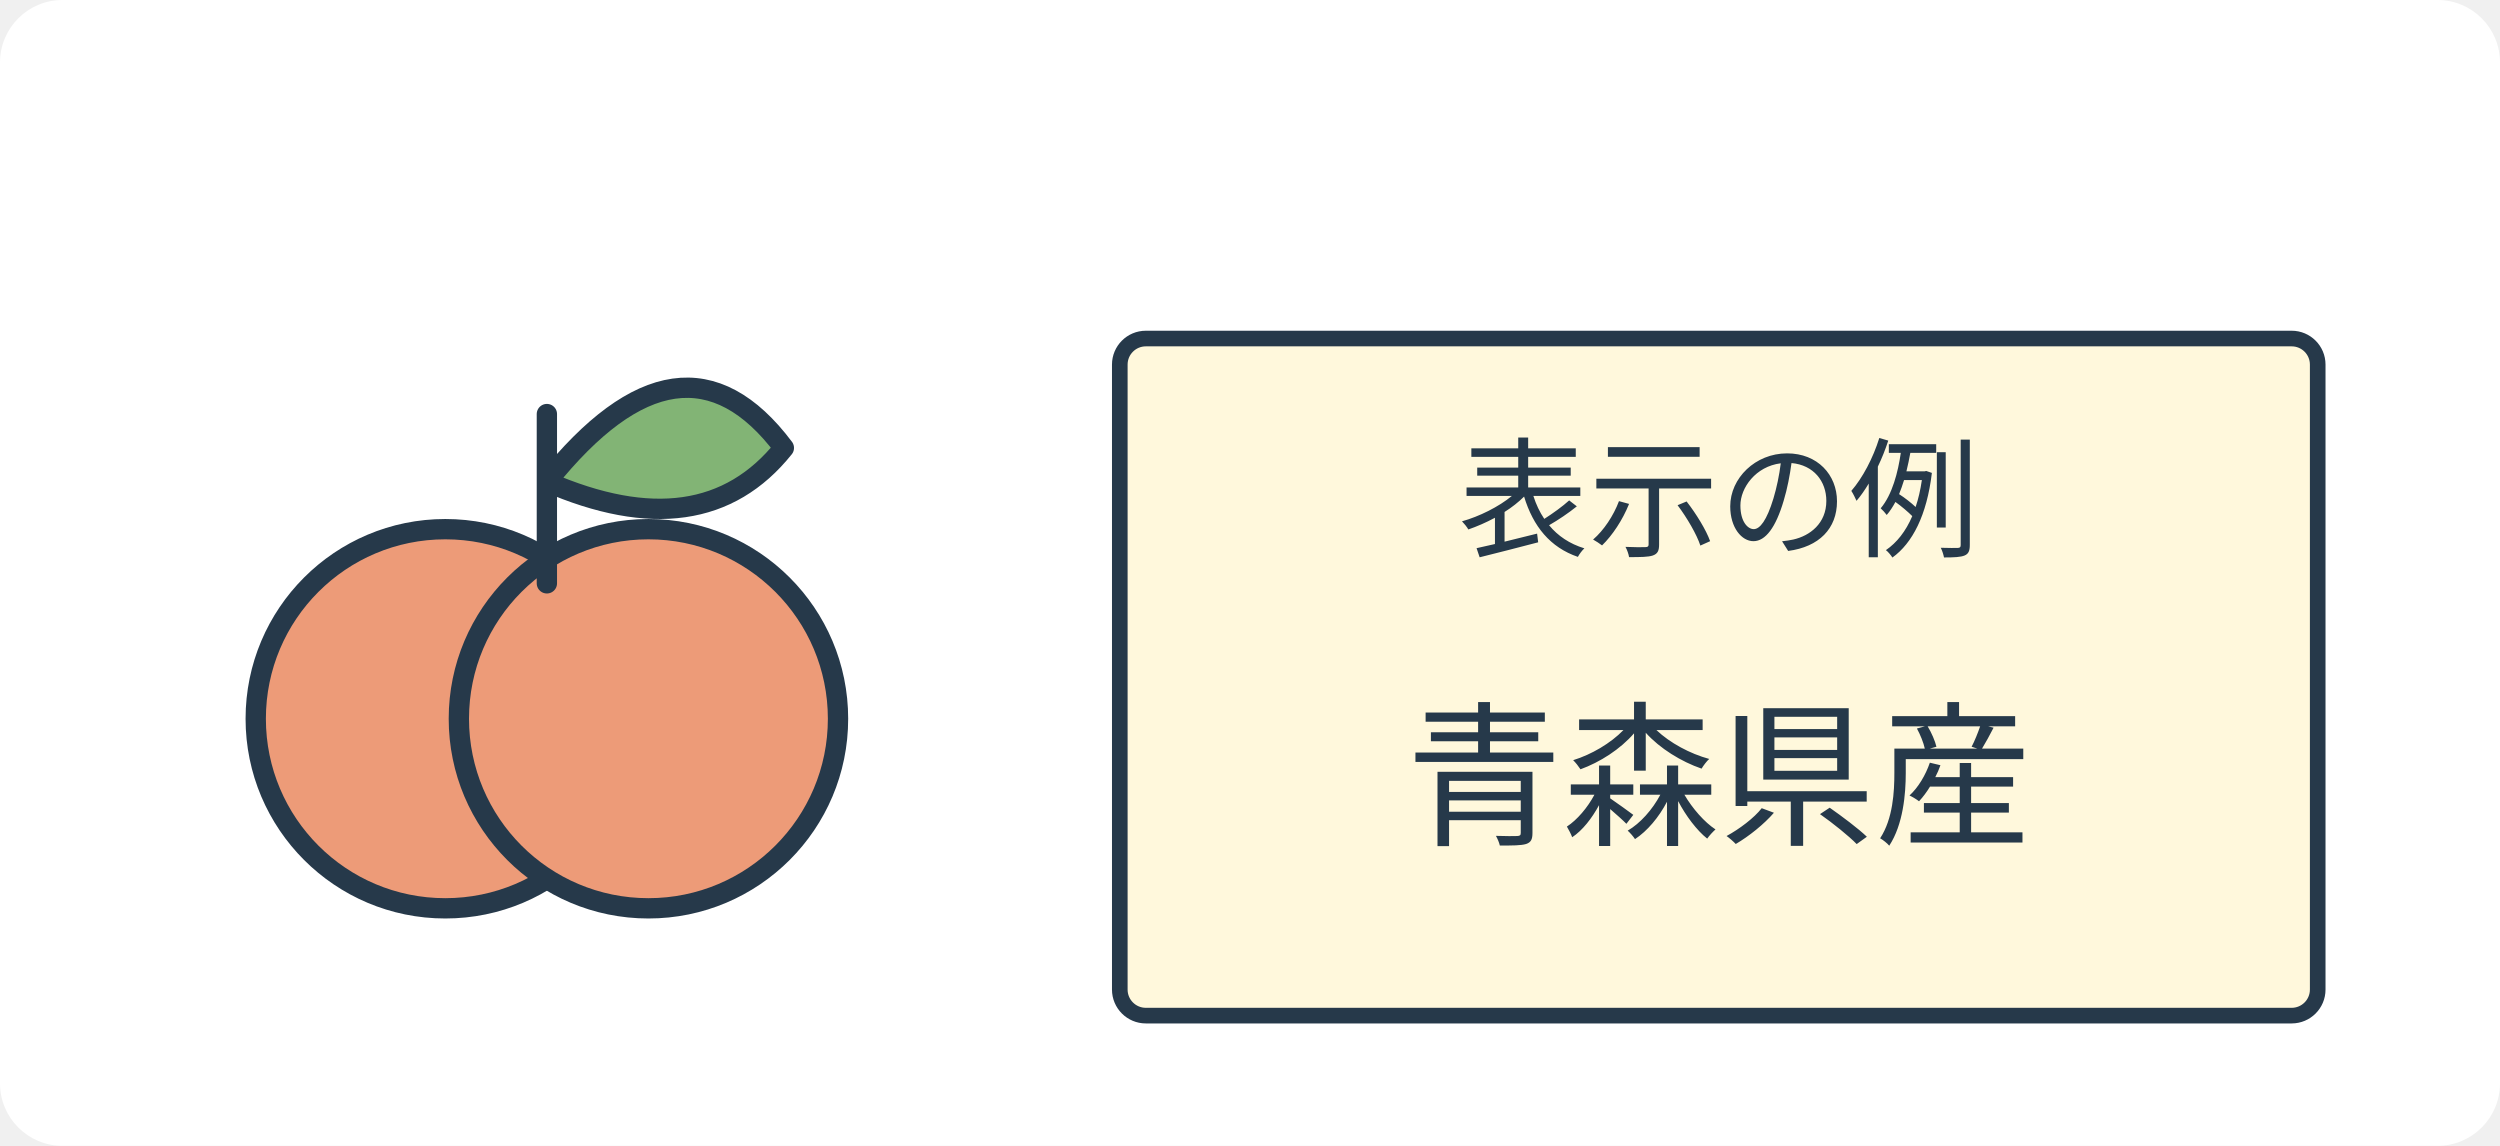
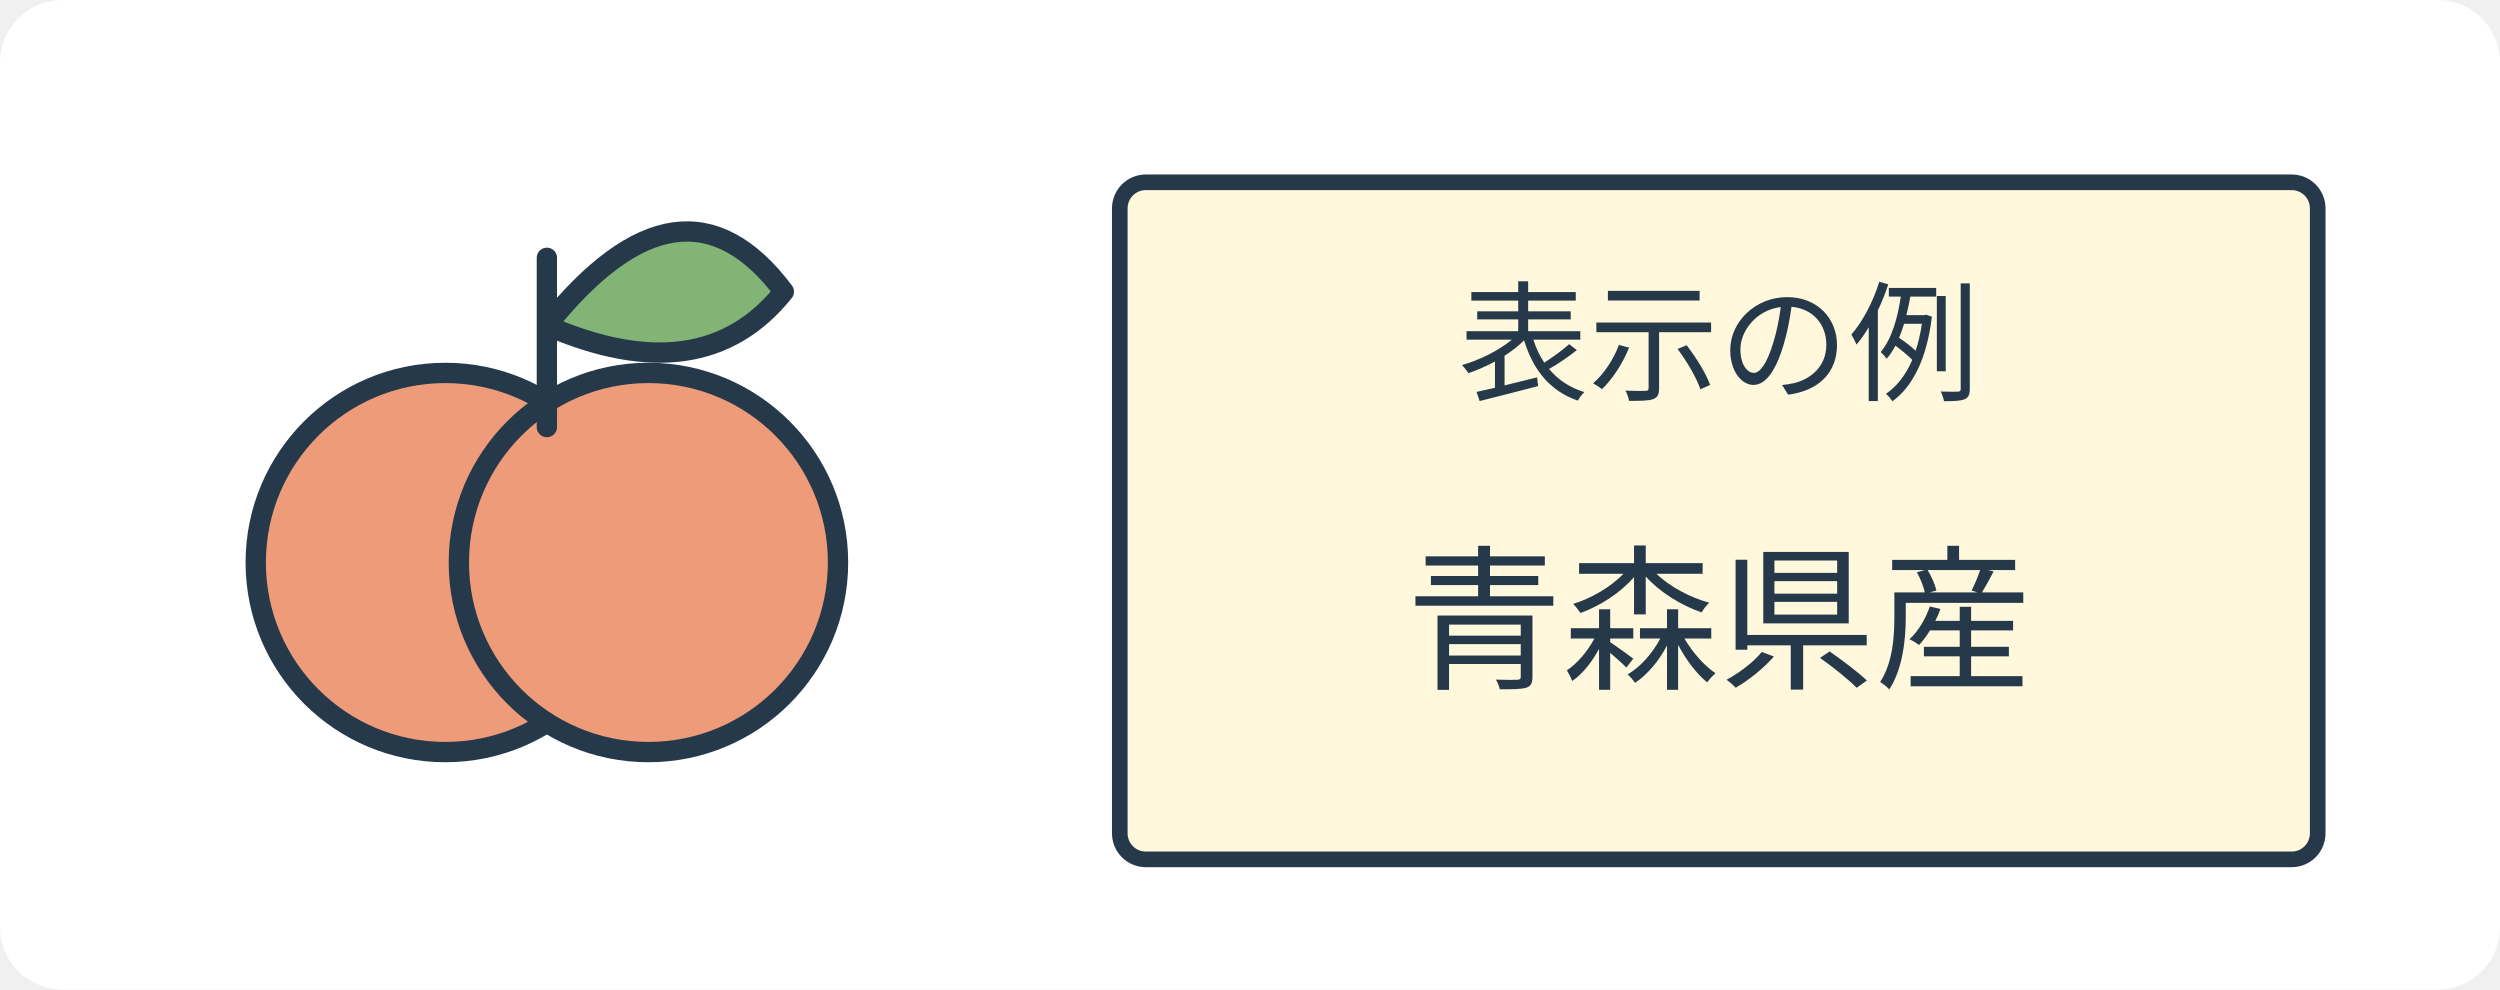
- <svg xmlns="http://www.w3.org/2000/svg" width="480" height="220" viewBox="0 0 480 220" role="img" aria-label="果物と、青森県産と書かれた産地表示の例。">
-   <rect width="480" height="220" rx="12" fill="#fff" />
+ <svg xmlns="http://www.w3.org/2000/svg" width="480" height="190" viewBox="0 0 480 190" role="img" aria-label="果物と、青森県産と書かれた産地表示の例。">
+   <rect width="480" height="190" rx="12" fill="#fff" />
  <g fill="#26394a" font-family="sans-serif">
-     <g transform="translate(105 125) scale(1.3)">
+     <g transform="translate(105 95) scale(1.3)">
      <circle cx="-15" cy="10" r="28" fill="#ed9b78" stroke="#26394a" stroke-width="3" />
      <circle cx="15" cy="10" r="28" fill="#ed9b78" stroke="#26394a" stroke-width="3" />
      <path d="M0-10v-25M0-25q20-25 35-5q-12 15-35 5" fill="#82b475" stroke="#26394a" stroke-width="3" stroke-linecap="round" stroke-linejoin="round" />
    </g>
-     <rect x="215" y="65" width="230" height="130" rx="5" fill="#fff8dc" stroke="#26394a" stroke-width="3" />
-     <text x="330" y="105" font-size="25" text-anchor="middle">表示の例</text>
-     <text x="330" y="160" font-size="30" text-anchor="middle">青森県産</text>
+     <rect x="215" y="35" width="230" height="130" rx="5" fill="#fff8dc" stroke="#26394a" stroke-width="3" />
+     <text x="330" y="75" font-size="25" text-anchor="middle">表示の例</text>
+     <text x="330" y="130" font-size="30" text-anchor="middle">青森県産</text>
  </g>
</svg>
